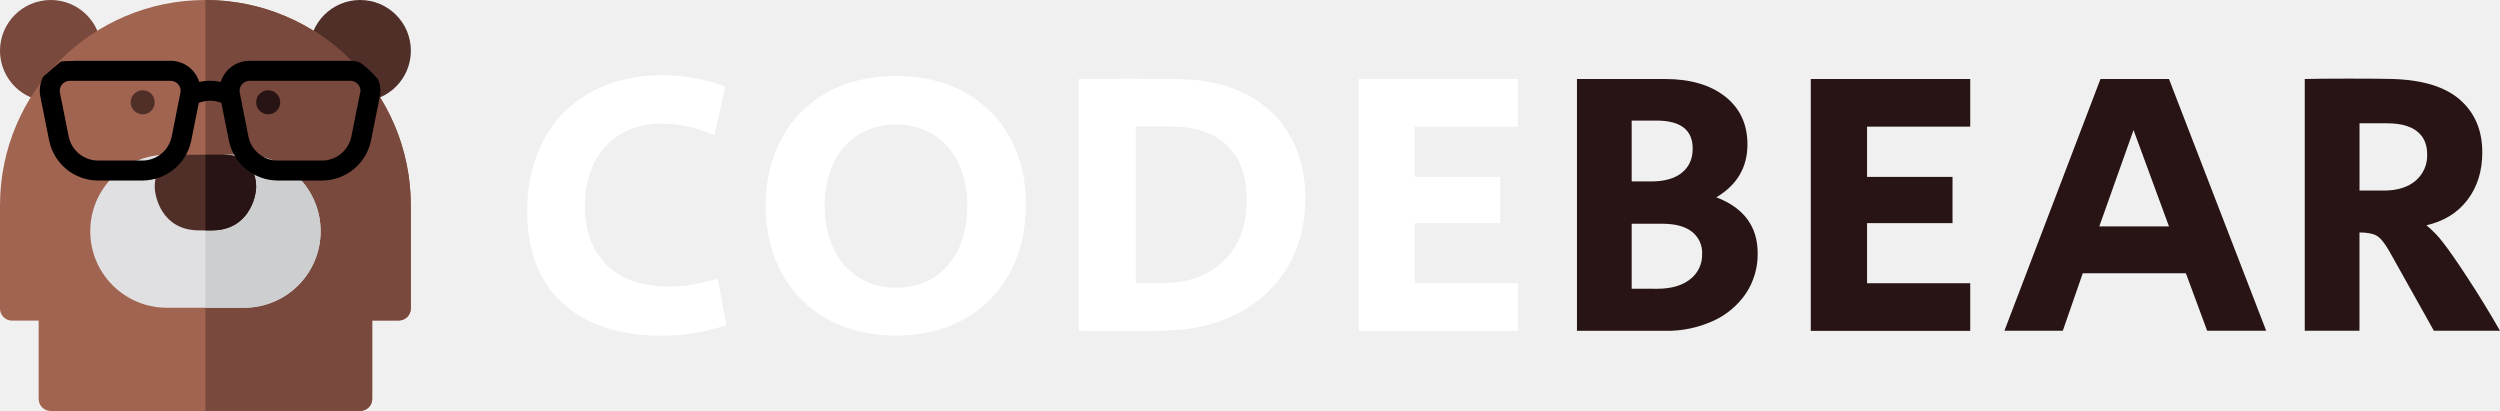
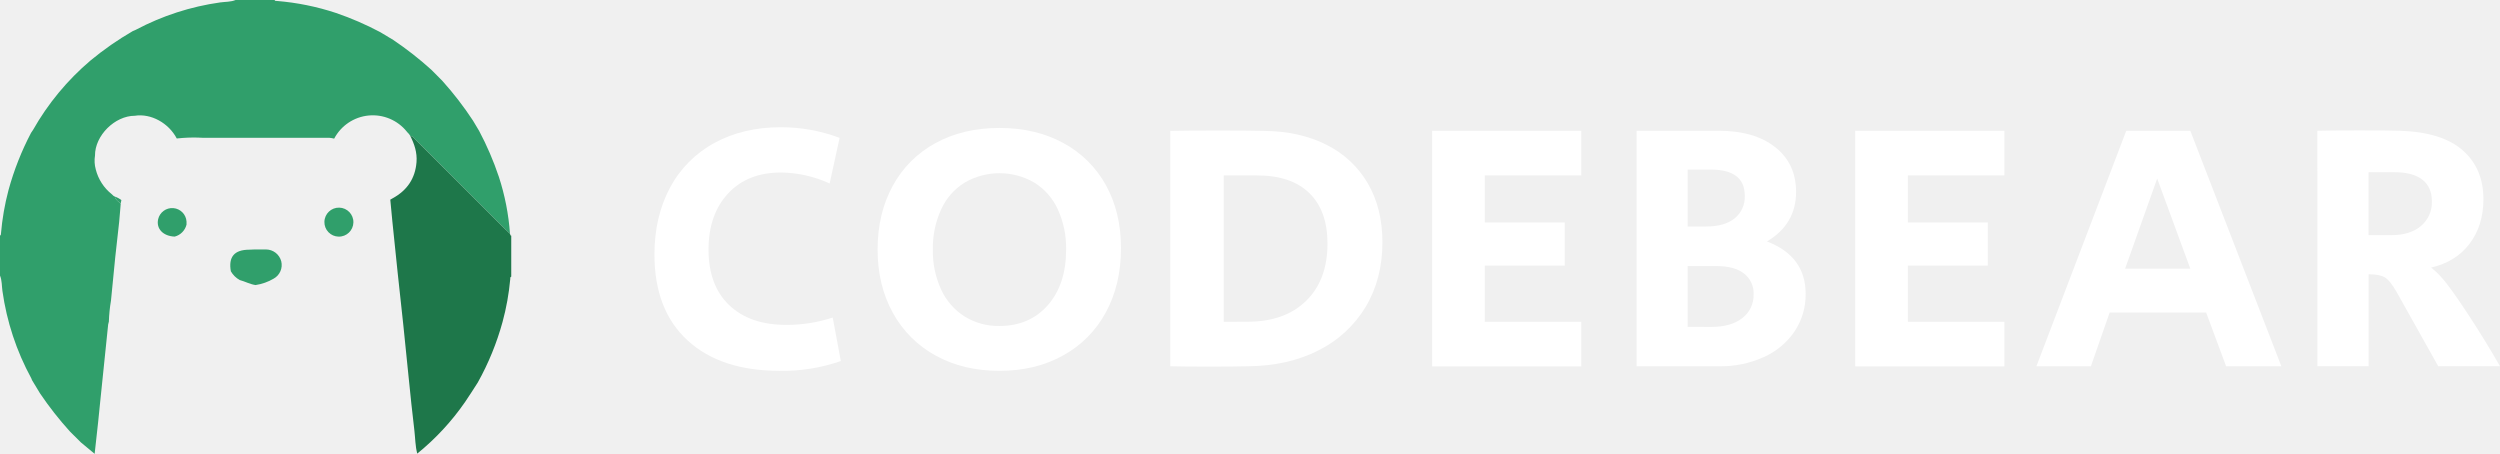
- <svg xmlns="http://www.w3.org/2000/svg" viewBox="0 0 1053.18 173.09">
+ <svg xmlns="http://www.w3.org/2000/svg" viewBox="0 0 1125.83 204.33">
  <defs>
-     <style>.cls-1{fill:#78493c;}.cls-2{fill:#502f28;}.cls-3{fill:#a06450;}.cls-4{fill:#281414;}.cls-5{fill:#e0e0e2;}.cls-6{fill:#ccced0;}.cls-7{fill:#fff;}</style>
+     <style>.cls-1{fill:#fff;}.cls-2{fill:#309f6b;}.cls-3{fill:#1e774a;}.cls-4{fill:#d94600;}</style>
  </defs>
  <g id="Layer_2" data-name="Layer 2">
    <g id="Layer_1-2" data-name="Layer 1">
-       <circle class="cls-1" cx="21.37" cy="21.37" r="21.37" />
-       <circle class="cls-2" cx="151.72" cy="21.37" r="21.37" />
-       <path class="cls-3" d="M86.55,0A86.55,86.55,0,0,0,0,86.55V130a5.07,5.07,0,0,0,5.07,5.07H16.29v33a5.08,5.08,0,0,0,5.08,5.07H151.73A5.07,5.07,0,0,0,156.8,168v-33H168a5.07,5.07,0,0,0,5.07-5.07V86.55A86.55,86.55,0,0,0,86.55,0Z" />
-       <path class="cls-1" d="M151.72,173.09A5.07,5.07,0,0,0,156.8,168v-33H168a5.07,5.07,0,0,0,5.07-5.07V86.55A86.55,86.55,0,0,0,86.55,0V173.09Z" />
-       <circle class="cls-2" cx="60.11" cy="43.09" r="5.07" />
-       <circle class="cls-4" cx="112.98" cy="43.09" r="5.07" />
-       <path class="cls-5" d="M102.84,65.18H94.69a8.15,8.15,0,1,1-16.29,0H70.25a32.23,32.23,0,0,0,0,64.46h32.59a32.23,32.23,0,0,0,0-64.46Z" />
-       <path class="cls-6" d="M102.84,129.64a32.23,32.23,0,0,0,0-64.46H94.69a8.15,8.15,0,0,1-8.14,8.15v56.31Z" />
-       <path class="cls-2" d="M89.26,97.05H83.83c-15.75,0-18.65-14.41-18.65-18.33,0-8.1,5.31-13.54,13.22-13.54H94.69c7.91,0,13.22,5.44,13.22,13.54C107.91,83.2,104.59,97.05,89.26,97.05Z" />
-       <path class="cls-4" d="M86.55,97.05h2.71c15.33,0,18.65-13.85,18.65-18.33,0-8.1-5.31-13.54-13.22-13.54H86.55Z" />
-       <path d="M159,33.15a43.1,43.1,0,0,0-6.46-6.21,7.73,7.73,0,0,0-4.05-1.32v0c-.3,0-.6,0-.91,0H105.08A12.64,12.64,0,0,0,93,34.5a21.34,21.34,0,0,0-9.07,0,12.64,12.64,0,0,0-12-8.89H31.44a1.37,1.37,0,0,1-.42.06,49,49,0,0,0-5.32.24c-2.55,1.92-4.87,4.26-7.27,6.21l-.15.11A12.58,12.58,0,0,0,17,40.69l3.7,18.47A21.07,21.07,0,0,0,41.31,76.05H60A21.07,21.07,0,0,0,80.58,59.16l3.17-15.82a12.69,12.69,0,0,1,9.5,0l3.16,15.82A21.07,21.07,0,0,0,117,76.05h18.67A21.07,21.07,0,0,0,156.3,59.16L160,40.69a12.51,12.51,0,0,0-.74-7.34A1.94,1.94,0,0,1,159,33.15Zm-83,5.9L72.34,57.51A12.65,12.65,0,0,1,60,67.64H41.31A12.65,12.65,0,0,1,28.94,57.51L25.25,39.05a4.2,4.2,0,0,1,4.12-5H71.91a4.2,4.2,0,0,1,4.12,5Zm75.72,0-3.7,18.46a12.63,12.63,0,0,1-12.36,10.13H117a12.63,12.63,0,0,1-12.36-10.13L101,39.05a4.2,4.2,0,0,1,4.12-5h42.54a4.2,4.2,0,0,1,4.13,5Z" />
-       <path class="cls-7" d="M237,127.71Q222.08,114,222.08,89q0-17,7-30.09a49,49,0,0,1,20-20.14Q262,31.68,279,31.69a75,75,0,0,1,26.53,4.78L301,57a54.44,54.44,0,0,0-21.89-4.94q-15.09,0-23.88,9.48t-8.79,25.23q0,16.1,9.29,25t25.7,8.92a66.16,66.16,0,0,0,20.9-3.34L306,136.94a79.41,79.41,0,0,1-27.53,4.46Q251.93,141.4,237,127.71Z" />
-       <path class="cls-7" d="M348.77,134.55a48.26,48.26,0,0,1-19.32-19.26q-6.88-12.42-6.88-28.51t6.8-28.66A47.67,47.67,0,0,1,348.6,38.86Q361,32,377.46,32q16.25,0,28.68,6.77a47.55,47.55,0,0,1,19.24,19q6.8,12.27,6.8,28.35,0,16.39-6.8,28.9a48.15,48.15,0,0,1-19.24,19.42q-12.43,6.93-28.68,6.93T348.77,134.55Zm50.49-22.77q8.21-9.39,8.21-25a41.75,41.75,0,0,0-3.73-18.07,27.73,27.73,0,0,0-10.61-12.1,31.2,31.2,0,0,0-31.34,0,27.69,27.69,0,0,0-10.62,12.1,41.89,41.89,0,0,0-3.73,18.07,41.35,41.35,0,0,0,3.73,18,28.52,28.52,0,0,0,10.53,12.1,28.91,28.91,0,0,0,15.76,4.3Q391,121.18,399.26,111.78Z" />
-       <path class="cls-7" d="M454.4,139.33v-106q7.13-.15,21.06-.16,14.09,0,21.06.16,16.25.16,28.27,6.29A44.14,44.14,0,0,1,543.36,57q6.55,11.31,6.55,26.43,0,16.56-7.54,29.14a51.51,51.51,0,0,1-21.23,19.58q-13.68,7-31.75,7.17-5.81.15-17.41.16C464.12,139.49,458.27,139.43,454.4,139.33Zm34.82-20.06q16.75,0,26.37-9.4t9.61-25.79q0-14.82-8.2-22.77t-23.63-8H478.44v65.92Z" />
-       <path class="cls-7" d="M572.3,33.28h67.16V53.35H596V74.52h36V94H596v25.32h43.45v20.06H572.3Z" />
-       <path class="cls-4" d="M664.33,33.28h37q16.08,0,25.45,7.41t9.37,20.14q0,14.49-13.1,22.29,17.41,6.69,17.41,23.57a29.76,29.76,0,0,1-5,17,33.18,33.18,0,0,1-13.85,11.54,46.67,46.67,0,0,1-20,4.14H664.33Zm31.34,43.15c5.53,0,9.81-1.21,12.85-3.66s4.56-5.83,4.56-10.19q0-11.78-15.25-11.78H687.38V76.43ZM698,121.65q9,0,14-4A12.85,12.85,0,0,0,717.06,107a11.22,11.22,0,0,0-4.31-9.4q-4.32-3.35-12.44-3.34H687.38v27.38Z" />
-       <path class="cls-4" d="M762.83,33.28H830V53.35H786.54V74.52h36V94h-36v25.32H830v20.06H762.83Z" />
-       <path class="cls-4" d="M884.87,33.28h28.86l40.95,106.05H929.81l-8.95-24.2H877.41L869,139.33H844.41Zm28.86,62.1L898.8,54.78l-14.43,40.6Z" />
-       <path class="cls-4" d="M970.93,33.28q5-.15,18.58-.16,13.75,0,18.73.16,18.91.64,28.19,8.84t9.29,22.05q0,11.79-6.22,20T1022.17,94.9a42.09,42.09,0,0,1,7.13,7.41q3.65,4.69,10.12,14.57,6.8,10.35,13.76,22.45h-27.86l-18.73-33.44q-3-5.25-5.39-6.61c-1.61-.9-4-1.35-7.22-1.35v41.4H970.93Zm33.33,47q8.46,0,13.35-4.14A13.86,13.86,0,0,0,1022.5,65q0-6.36-4.31-9.71t-12.6-3.35H994V80.26Z" />
+       <path class="cls-1" d="M309.65,153.31q-14.92-13.68-14.93-38.69,0-17,7-30.09a49.1,49.1,0,0,1,20-20.15q12.93-7.08,29.85-7.08a75,75,0,0,1,26.53,4.78l-4.48,20.54a54.39,54.39,0,0,0-21.88-4.94q-15.11,0-23.88,9.47t-8.79,25.24q0,16.1,9.28,25t25.71,8.92A66.11,66.11,0,0,0,375,143l3.65,19.59A79.37,79.37,0,0,1,351.1,167Q324.57,167,309.65,153.31Z" />
+       <path class="cls-1" d="M421.41,160.16a48.29,48.29,0,0,1-19.32-19.27q-6.88-12.42-6.88-28.5,0-16.24,6.8-28.66a47.72,47.72,0,0,1,19.24-19.27q12.44-6.84,28.85-6.84,16.25,0,28.69,6.76a47.55,47.55,0,0,1,19.23,19q6.8,12.27,6.8,28.35,0,16.39-6.8,28.9a48.13,48.13,0,0,1-19.23,19.42Q466.36,167,450.1,167T421.41,160.16Zm50.5-22.77q8.2-9.39,8.2-25a41.71,41.71,0,0,0-3.73-18.07,27.55,27.55,0,0,0-10.61-12.1,31.2,31.2,0,0,0-31.34,0,27.55,27.55,0,0,0-10.61,12.1,41.71,41.71,0,0,0-3.73,18.07,41.14,41.14,0,0,0,3.73,18,28.35,28.35,0,0,0,10.53,12.11,28.88,28.88,0,0,0,15.75,4.3Q463.69,146.79,471.91,137.39Z" />
+       <path class="cls-1" d="M527,164.94v-106q7.13-.15,21.06-.16,14.1,0,21.06.16,16.25.16,28.27,6.29A44.11,44.11,0,0,1,616,82.62q6.54,11.3,6.55,26.43,0,16.56-7.55,29.14a51.55,51.55,0,0,1-21.22,19.58q-13.69,7-31.76,7.17-5.81.15-17.41.16Q532.85,165.1,527,164.94Zm34.82-20.06q16.75,0,26.37-9.4t9.62-25.79q0-14.82-8.21-22.77T566,79H551.09v65.93Z" />
+       <path class="cls-1" d="M644.94,58.89H712.1V79H668.65v21.18h36v19.43h-36v25.32H712.1v20.06H644.94Z" />
+       <path class="cls-1" d="M737,58.89h37q16.08,0,25.46,7.41t9.37,20.14q0,14.49-13.1,22.29,17.4,6.69,17.41,23.57a29.63,29.63,0,0,1-5,16.95,33,33,0,0,1-13.84,11.55,46.74,46.74,0,0,1-20,4.14H737ZM768.31,102q8.3,0,12.86-3.66a12.37,12.37,0,0,0,4.56-10.19q0-11.77-15.26-11.78H760V102Zm2.33,45.22q9,0,14-4a12.88,12.88,0,0,0,5.06-10.67,11.19,11.19,0,0,0-4.32-9.39q-4.3-3.34-12.43-3.34H760v27.38Z" />
+       <path class="cls-1" d="M835.47,58.89h67.16V79H859.18v21.18h36v19.43h-36v25.32h43.45v20.06H835.47Z" />
+       <path class="cls-1" d="M957.52,58.89h28.85l41,106.05h-24.88l-9-24.21H950.05l-8.45,24.21H917.06ZM986.37,121l-14.92-40.6L957,121Z" />
+       <path class="cls-1" d="M1043.58,58.89q5-.15,18.57-.16t18.74.16q18.9.64,28.19,8.84t9.28,22q0,11.79-6.21,20t-17.33,10.75a42.45,42.45,0,0,1,7.13,7.41q3.65,4.7,10.11,14.57,6.8,10.35,13.77,22.45H1098l-18.74-33.44c-2-3.5-3.79-5.71-5.39-6.61s-4-1.35-7.21-1.35v41.4h-23.05Zm33.33,47c5.64,0,10.08-1.37,13.35-4.14a13.84,13.84,0,0,0,4.89-11.14q0-6.37-4.31-9.72t-12.61-3.34h-11.6v28.34Z" />
+       <path class="cls-2" d="M0,124.09v-18c.44-.16.41-.55.44-.92a113.39,113.39,0,0,1,3.4-19.6A127.64,127.64,0,0,1,14,59.8a15.19,15.19,0,0,0,.87-1.28A115.94,115.94,0,0,1,40.73,27.27,138.47,138.47,0,0,1,59.8,14c.47-.21,1-.38,1.43-.62A115.19,115.19,0,0,1,99.16,1.09C101.48.76,103.88.92,106.1,0h17.54c.22.56.73.4,1.14.44a114.32,114.32,0,0,1,26.57,5.41,137.76,137.76,0,0,1,19.84,8.6L177.11,18a152.64,152.64,0,0,1,17.17,13.45q2.44,2.45,4.88,4.91A149.56,149.56,0,0,1,213,54.31l2.76,4.62a136.73,136.73,0,0,1,8.9,20.71,106.38,106.38,0,0,1,5,25.6c-.65-.61-1.33-1.2-2-1.84Q207.47,83.18,187.23,63c-.72-.72-1.29-1.7-2.47-1.8l0,0-.61-.9c-.31-.32-.65-.61-.93-1a19.65,19.65,0,0,0-32.73,3.13,12.82,12.82,0,0,0-2.2-.38q-16.6,0-33.22,0H91.28a69.46,69.46,0,0,0-9,.07l-2.68.24c-3.67-7-11.65-11.37-18.88-10.23-9,0-18,8.91-17.94,17.94a14.58,14.58,0,0,0,.34,6.2,20.74,20.74,0,0,0,7.27,11.24l.55.52h-.12V88l.93.57,0,0c.32,1.52,1.61,2.23,2.62,3.18q-.34,4-.7,8.12c-.59,5.35-1.23,10.7-1.78,16.06-.67,6.48-1.27,13-1.91,19.44a68,68,0,0,0-.95,9.45,10.12,10.12,0,0,0-.32,1.29q-1.77,17.13-3.53,34.27l-1,9.85-1.56,14.14-6.21-5.16-4.91-4.89A152.64,152.64,0,0,1,18,177.11l-3.57-5.91a6.68,6.68,0,0,0-.33-.82A115.64,115.64,0,0,1,1.09,131C.77,128.71.92,126.31,0,124.09Z" />
+       <path class="cls-3" d="M187.9,204.27c-.9-3.41-.88-6.93-1.29-10.39-1-8.08-1.78-16.17-2.62-24.26-.81-7.8-1.56-15.6-2.38-23.39s-1.71-15.73-2.55-23.6q-1.22-11.46-2.37-22.94c-.34-3.26-.63-6.52-.93-9.78l1.16-.67C183.36,85.7,187,80.34,187.57,73c.34-4.26-.93-8.09-2.81-11.79,1.18.1,1.75,1.08,2.47,1.8q20.25,20.21,40.47,40.44c.63.64,1.31,1.23,2,1.84.14.31,0,.79.53.86v18.44c-.58.2-.41.71-.45,1.12A112.39,112.39,0,0,1,226.31,145a122.39,122.39,0,0,1-11.13,27.22c-1.89,2.91-3.72,5.87-5.69,8.73A111.14,111.14,0,0,1,187.9,204.27Z" />
+       <path class="cls-2" d="M54.67,90.12l-.34,1.59c-1-.95-2.3-1.66-2.62-3.18A9.85,9.85,0,0,1,54.67,90.12Z" />
+       <path class="cls-4" d="M50.81,88l.93.57Z" />
+       <path class="cls-4" d="M184.78,61.18l-.61-.9Z" />
+       <path class="cls-4" d="M50.38,87.59l.55.51Z" />
+       <path class="cls-2" d="M78.68,106.55c-5.2-.19-8.41-3.53-7.47-7.8A6.48,6.48,0,0,1,84,99.81c0,.45,0,.9,0,1.35A7.44,7.44,0,0,1,78.68,106.55Z" />
+       <path class="cls-2" d="M146.09,99.88a6.53,6.53,0,1,1,6.37,6.68A6.51,6.51,0,0,1,146.09,99.88Z" />
+       <path class="cls-2" d="M115.08,128.37c-2.5-.36-4.71-1.61-7.12-2.26a10.34,10.34,0,0,1-4-3.94c-1.16-6.5,1.57-9.7,8.26-9.73.82,0,1.64-.07,2.46-.1,1.71,0,3.42,0,5.13,0a7.14,7.14,0,0,1,6.85,5.34,7,7,0,0,1-3.4,7.79A22.6,22.6,0,0,1,115.08,128.37Z" />
    </g>
  </g>
</svg>
